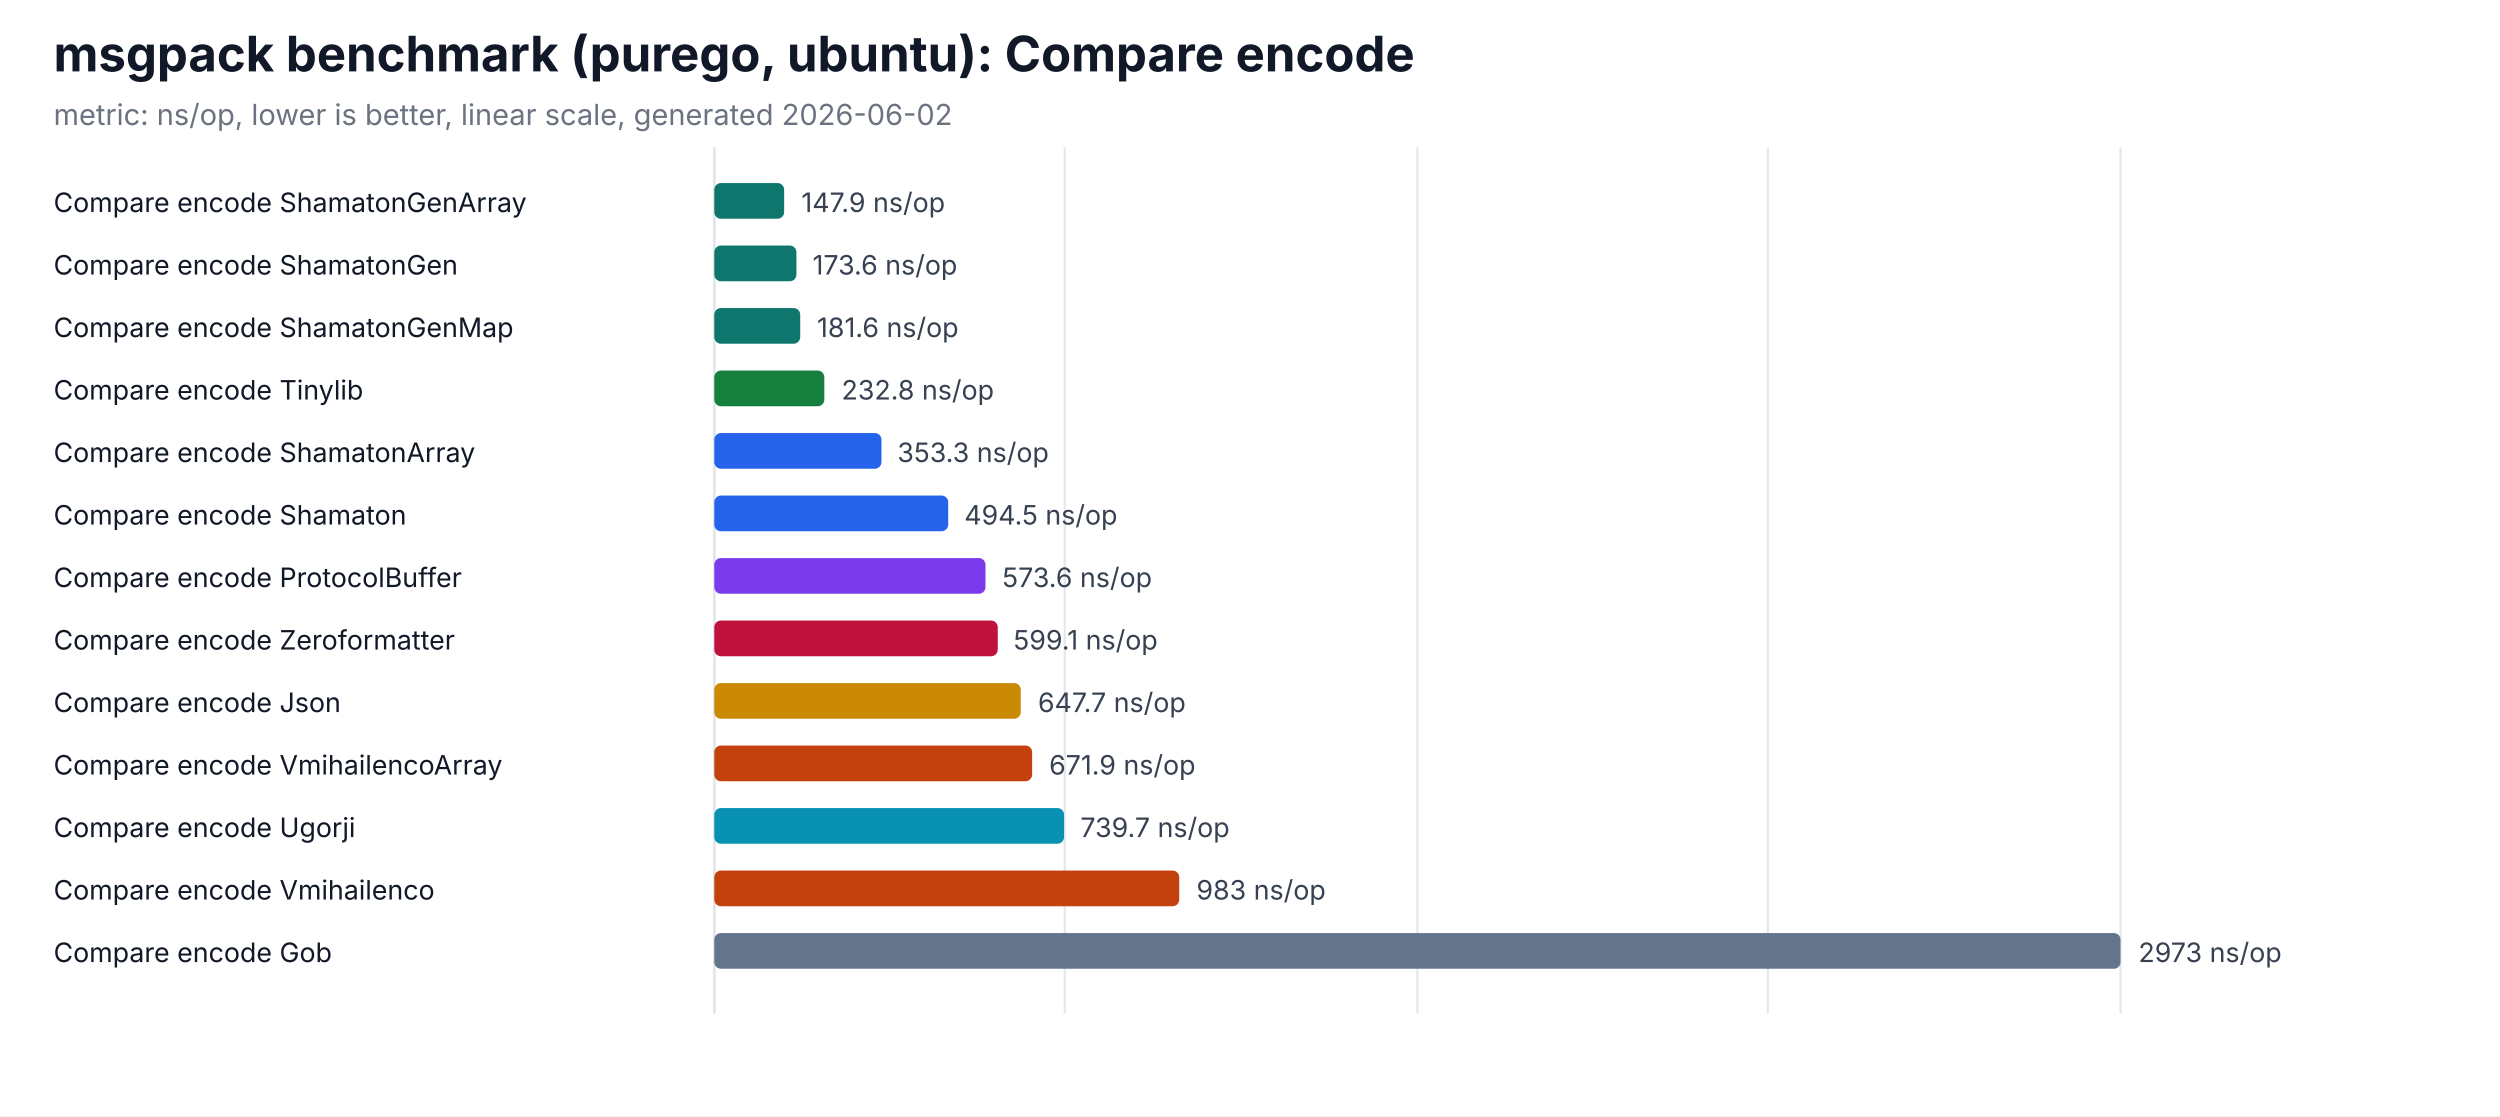
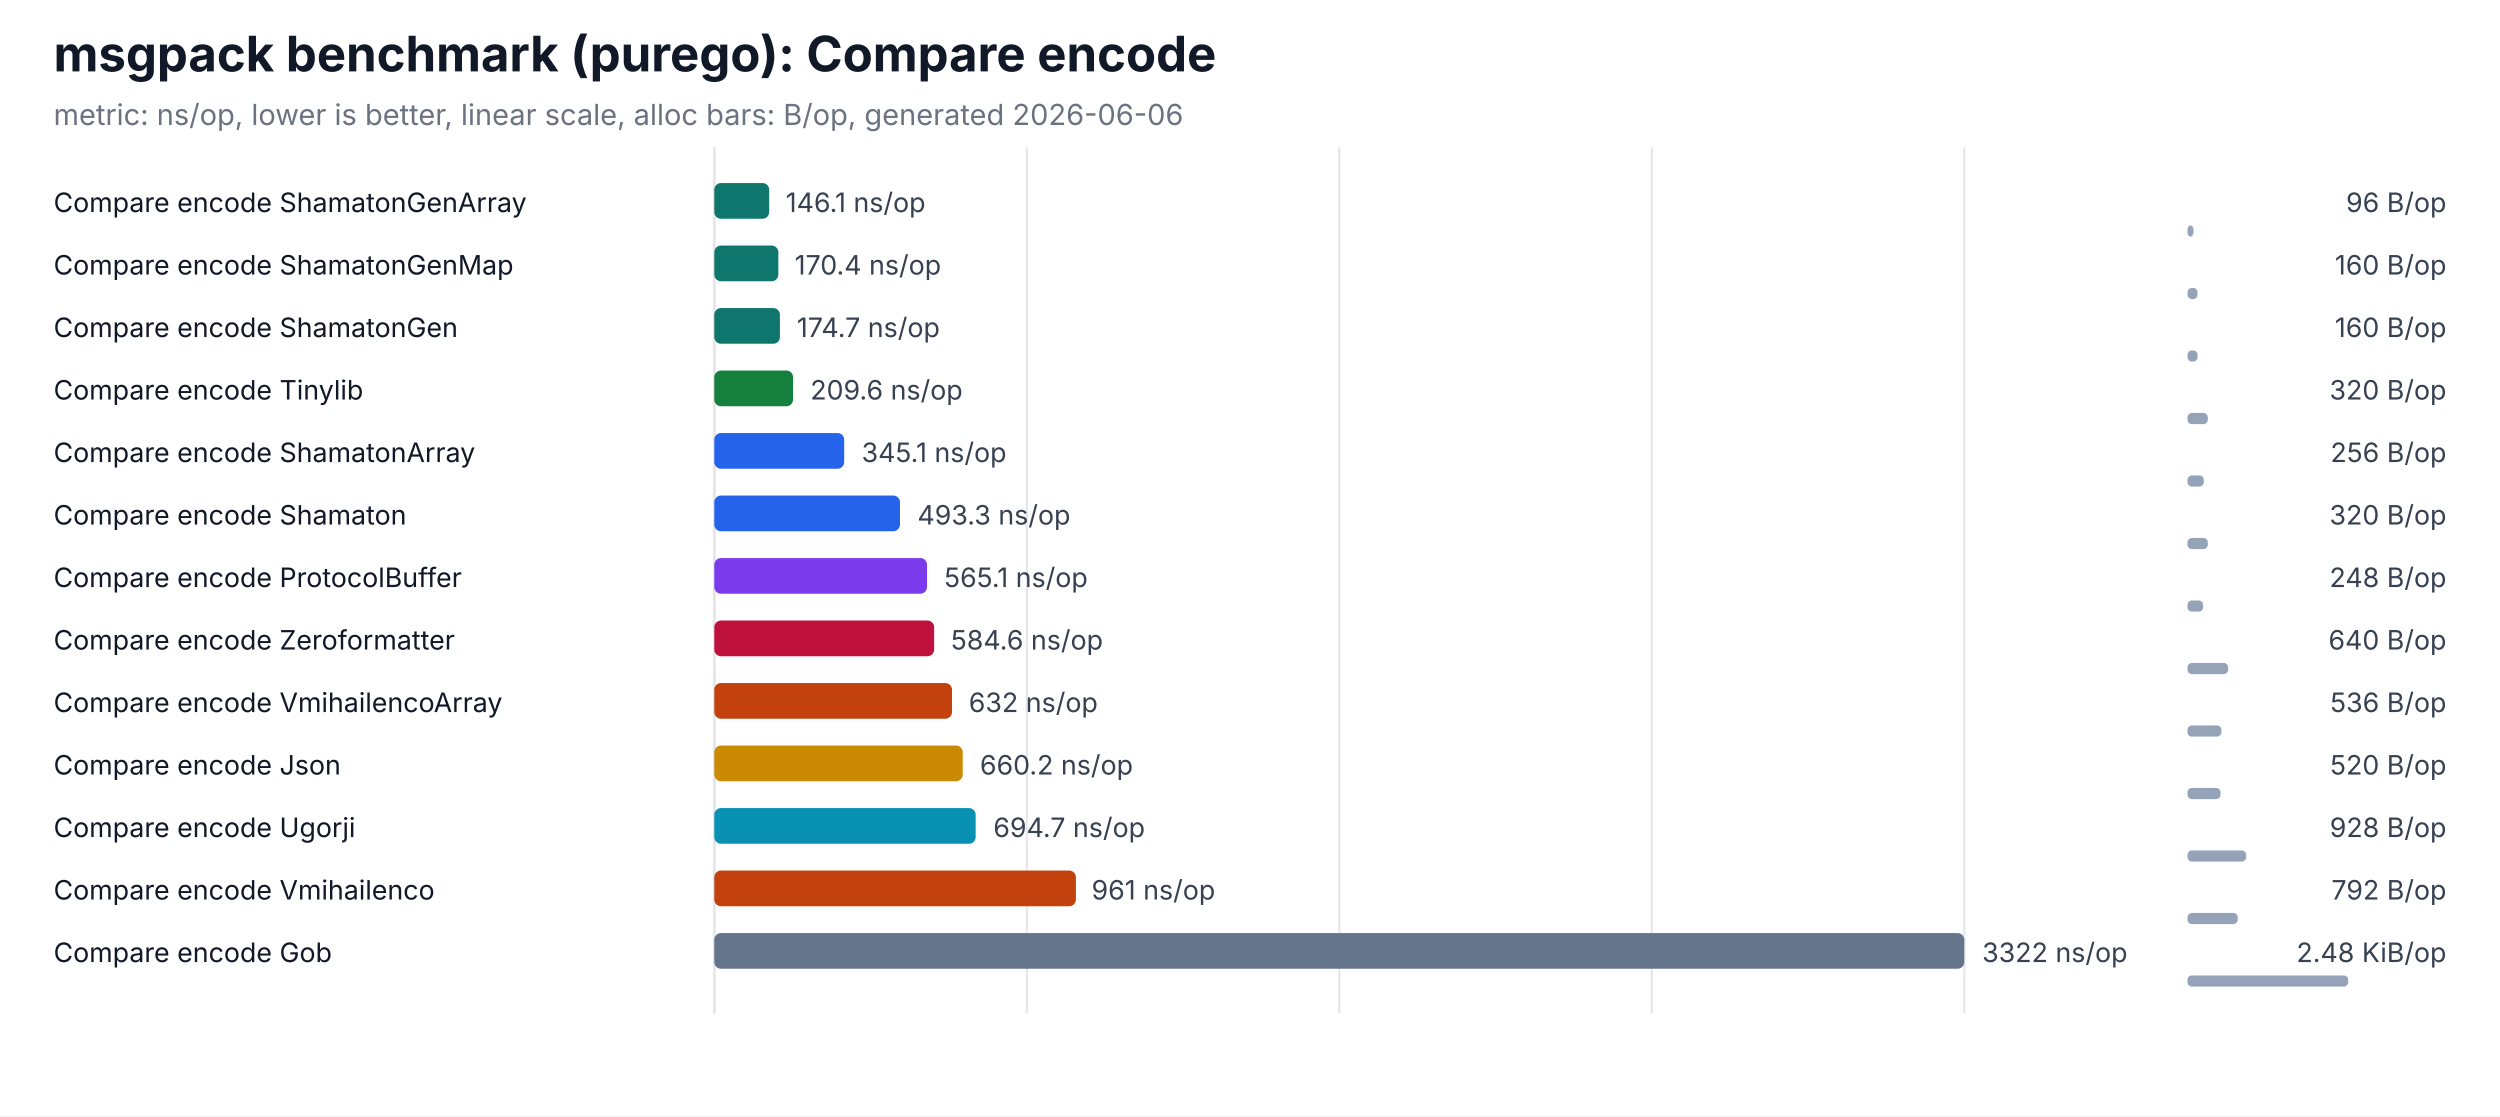
- <svg xmlns="http://www.w3.org/2000/svg" width="1120" height="500" viewBox="0 0 1120 500" role="img" aria-label="msgpack benchmark (purego, ubuntu): Compare encode">
+ <svg xmlns="http://www.w3.org/2000/svg" width="1120" height="500" viewBox="0 0 1120 500" role="img" aria-label="msgpack benchmark (purego): Compare encode">
  <rect class="background" width="100%" height="100%" />
  <style>
svg{color-scheme:light dark}
.background{fill:#ffffff}
text{font-family:-apple-system,BlinkMacSystemFont,"Segoe UI",sans-serif;fill:#111827}
.subtitle{fill:#6b7280;font-size:13px}
.label{font-size:12px}
.value{fill:#374151;font-size:12px}
+ .allocbar{fill:#94a3b8}
.axis{stroke:#d1d5db;stroke-width:1}
.grid{stroke:#e5e7eb;stroke-width:1}
@media (prefers-color-scheme:dark){
.background{fill:#111827}
text{fill:#f9fafb}
.subtitle{fill:#9ca3af}
.value{fill:#d1d5db}
+ .allocbar{fill:#9ca3af}
.axis{stroke:#4b5563}
.grid{stroke:#374151}
}
</style>
-   <text x="24" y="32" font-size="22" font-weight="700">msgpack benchmark (purego, ubuntu): Compare encode</text>
-   <text x="24" y="56" class="subtitle">metric: ns/op, lower is better, linear scale, generated 2026-06-02</text>
+   <text x="24" y="32" font-size="22" font-weight="700">msgpack benchmark (purego): Compare encode</text>
+   <text x="24" y="56" class="subtitle">metric: ns/op, lower is better, linear scale, alloc bars: B/op, generated 2026-06-06</text>
  <line x1="320" y1="66" x2="320" y2="454" class="axis" />
  <line x1="320" y1="66" x2="320" y2="454" class="grid" />
-   <line x1="477" y1="66" x2="477" y2="454" class="grid" />
-   <line x1="635" y1="66" x2="635" y2="454" class="grid" />
-   <line x1="792" y1="66" x2="792" y2="454" class="grid" />
-   <line x1="950" y1="66" x2="950" y2="454" class="grid" />
+   <line x1="460" y1="66" x2="460" y2="454" class="grid" />
+   <line x1="600" y1="66" x2="600" y2="454" class="grid" />
+   <line x1="740" y1="66" x2="740" y2="454" class="grid" />
+   <line x1="880" y1="66" x2="880" y2="454" class="grid" />
  <text x="24" y="95" class="label">Compare encode ShamatonGenArray</text>
-   <rect x="320" y="82" width="31.3" height="16" rx="3" fill="#0f766e" />
-   <text x="359" y="95" class="value">147.9 ns/op</text>
-   <text x="24" y="123" class="label">Compare encode ShamatonGen</text>
-   <rect x="320" y="110" width="36.8" height="16" rx="3" fill="#0f766e" />
-   <text x="364" y="123" class="value">173.6 ns/op</text>
-   <text x="24" y="151" class="label">Compare encode ShamatonGenMap</text>
-   <rect x="320" y="138" width="38.5" height="16" rx="3" fill="#0f766e" />
-   <text x="366" y="151" class="value">181.6 ns/op</text>
+   <rect x="320" y="82" width="24.6" height="16" rx="3" fill="#0f766e" />
+   <text x="352" y="95" class="value">146.1 ns/op</text>
+   <rect x="980" y="101" width="2.7" height="5" rx="2" class="allocbar" />
+   <text x="1096" y="95" class="value" text-anchor="end">96 B/op</text>
+   <text x="24" y="123" class="label">Compare encode ShamatonGenMap</text>
+   <rect x="320" y="110" width="28.7" height="16" rx="3" fill="#0f766e" />
+   <text x="356" y="123" class="value">170.4 ns/op</text>
+   <rect x="980" y="129" width="4.5" height="5" rx="2" class="allocbar" />
+   <text x="1096" y="123" class="value" text-anchor="end">160 B/op</text>
+   <text x="24" y="151" class="label">Compare encode ShamatonGen</text>
+   <rect x="320" y="138" width="29.4" height="16" rx="3" fill="#0f766e" />
+   <text x="357" y="151" class="value">174.7 ns/op</text>
+   <rect x="980" y="157" width="4.5" height="5" rx="2" class="allocbar" />
+   <text x="1096" y="151" class="value" text-anchor="end">160 B/op</text>
  <text x="24" y="179" class="label">Compare encode Tinylib</text>
-   <rect x="320" y="166" width="49.3" height="16" rx="3" fill="#15803d" />
-   <text x="377" y="179" class="value">232.8 ns/op</text>
+   <rect x="320" y="166" width="35.3" height="16" rx="3" fill="#15803d" />
+   <text x="363" y="179" class="value">209.6 ns/op</text>
+   <rect x="980" y="185" width="9.1" height="5" rx="2" class="allocbar" />
+   <text x="1096" y="179" class="value" text-anchor="end">320 B/op</text>
  <text x="24" y="207" class="label">Compare encode ShamatonArray</text>
-   <rect x="320" y="194" width="74.9" height="16" rx="3" fill="#2563eb" />
-   <text x="402" y="207" class="value">353.3 ns/op</text>
+   <rect x="320" y="194" width="58.2" height="16" rx="3" fill="#2563eb" />
+   <text x="386" y="207" class="value">345.1 ns/op</text>
+   <rect x="980" y="213" width="7.3" height="5" rx="2" class="allocbar" />
+   <text x="1096" y="207" class="value" text-anchor="end">256 B/op</text>
  <text x="24" y="235" class="label">Compare encode Shamaton</text>
-   <rect x="320" y="222" width="104.8" height="16" rx="3" fill="#2563eb" />
-   <text x="432" y="235" class="value">494.5 ns/op</text>
+   <rect x="320" y="222" width="83.2" height="16" rx="3" fill="#2563eb" />
+   <text x="411" y="235" class="value">493.3 ns/op</text>
+   <rect x="980" y="241" width="9.1" height="5" rx="2" class="allocbar" />
+   <text x="1096" y="235" class="value" text-anchor="end">320 B/op</text>
  <text x="24" y="263" class="label">Compare encode ProtocolBuffer</text>
-   <rect x="320" y="250" width="121.5" height="16" rx="3" fill="#7c3aed" />
-   <text x="449" y="263" class="value">573.6 ns/op</text>
+   <rect x="320" y="250" width="95.3" height="16" rx="3" fill="#7c3aed" />
+   <text x="423" y="263" class="value">565.1 ns/op</text>
+   <rect x="980" y="269" width="7.0" height="5" rx="2" class="allocbar" />
+   <text x="1096" y="263" class="value" text-anchor="end">248 B/op</text>
  <text x="24" y="291" class="label">Compare encode Zeroformatter</text>
-   <rect x="320" y="278" width="127.0" height="16" rx="3" fill="#be123c" />
-   <text x="454" y="291" class="value">599.1 ns/op</text>
-   <text x="24" y="319" class="label">Compare encode Json</text>
-   <rect x="320" y="306" width="137.3" height="16" rx="3" fill="#ca8a04" />
-   <text x="465" y="319" class="value">647.7 ns/op</text>
-   <text x="24" y="347" class="label">Compare encode VmihailencoArray</text>
-   <rect x="320" y="334" width="142.4" height="16" rx="3" fill="#c2410c" />
-   <text x="470" y="347" class="value">671.9 ns/op</text>
+   <rect x="320" y="278" width="98.5" height="16" rx="3" fill="#be123c" />
+   <text x="426" y="291" class="value">584.6 ns/op</text>
+   <rect x="980" y="297" width="18.2" height="5" rx="2" class="allocbar" />
+   <text x="1096" y="291" class="value" text-anchor="end">640 B/op</text>
+   <text x="24" y="319" class="label">Compare encode VmihailencoArray</text>
+   <rect x="320" y="306" width="106.5" height="16" rx="3" fill="#c2410c" />
+   <text x="434" y="319" class="value">632 ns/op</text>
+   <rect x="980" y="325" width="15.2" height="5" rx="2" class="allocbar" />
+   <text x="1096" y="319" class="value" text-anchor="end">536 B/op</text>
+   <text x="24" y="347" class="label">Compare encode Json</text>
+   <rect x="320" y="334" width="111.3" height="16" rx="3" fill="#ca8a04" />
+   <text x="439" y="347" class="value">660.2 ns/op</text>
+   <rect x="980" y="353" width="14.8" height="5" rx="2" class="allocbar" />
+   <text x="1096" y="347" class="value" text-anchor="end">520 B/op</text>
  <text x="24" y="375" class="label">Compare encode Ugorji</text>
-   <rect x="320" y="362" width="156.7" height="16" rx="3" fill="#0891b2" />
-   <text x="484" y="375" class="value">739.7 ns/op</text>
+   <rect x="320" y="362" width="117.1" height="16" rx="3" fill="#0891b2" />
+   <text x="445" y="375" class="value">694.7 ns/op</text>
+   <rect x="980" y="381" width="26.3" height="5" rx="2" class="allocbar" />
+   <text x="1096" y="375" class="value" text-anchor="end">928 B/op</text>
  <text x="24" y="403" class="label">Compare encode Vmihailenco</text>
-   <rect x="320" y="390" width="208.3" height="16" rx="3" fill="#c2410c" />
-   <text x="536" y="403" class="value">983 ns/op</text>
+   <rect x="320" y="390" width="162.0" height="16" rx="3" fill="#c2410c" />
+   <text x="489" y="403" class="value">961 ns/op</text>
+   <rect x="980" y="409" width="22.5" height="5" rx="2" class="allocbar" />
+   <text x="1096" y="403" class="value" text-anchor="end">792 B/op</text>
  <text x="24" y="431" class="label">Compare encode Gob</text>
-   <rect x="320" y="418" width="630.0" height="16" rx="3" fill="#64748b" />
-   <text x="958" y="431" class="value">2973 ns/op</text>
+   <rect x="320" y="418" width="560.0" height="16" rx="3" fill="#64748b" />
+   <text x="888" y="431" class="value">3322 ns/op</text>
+   <rect x="980" y="437" width="72.0" height="5" rx="2" class="allocbar" />
+   <text x="1096" y="431" class="value" text-anchor="end">2.48 KiB/op</text>
</svg>
